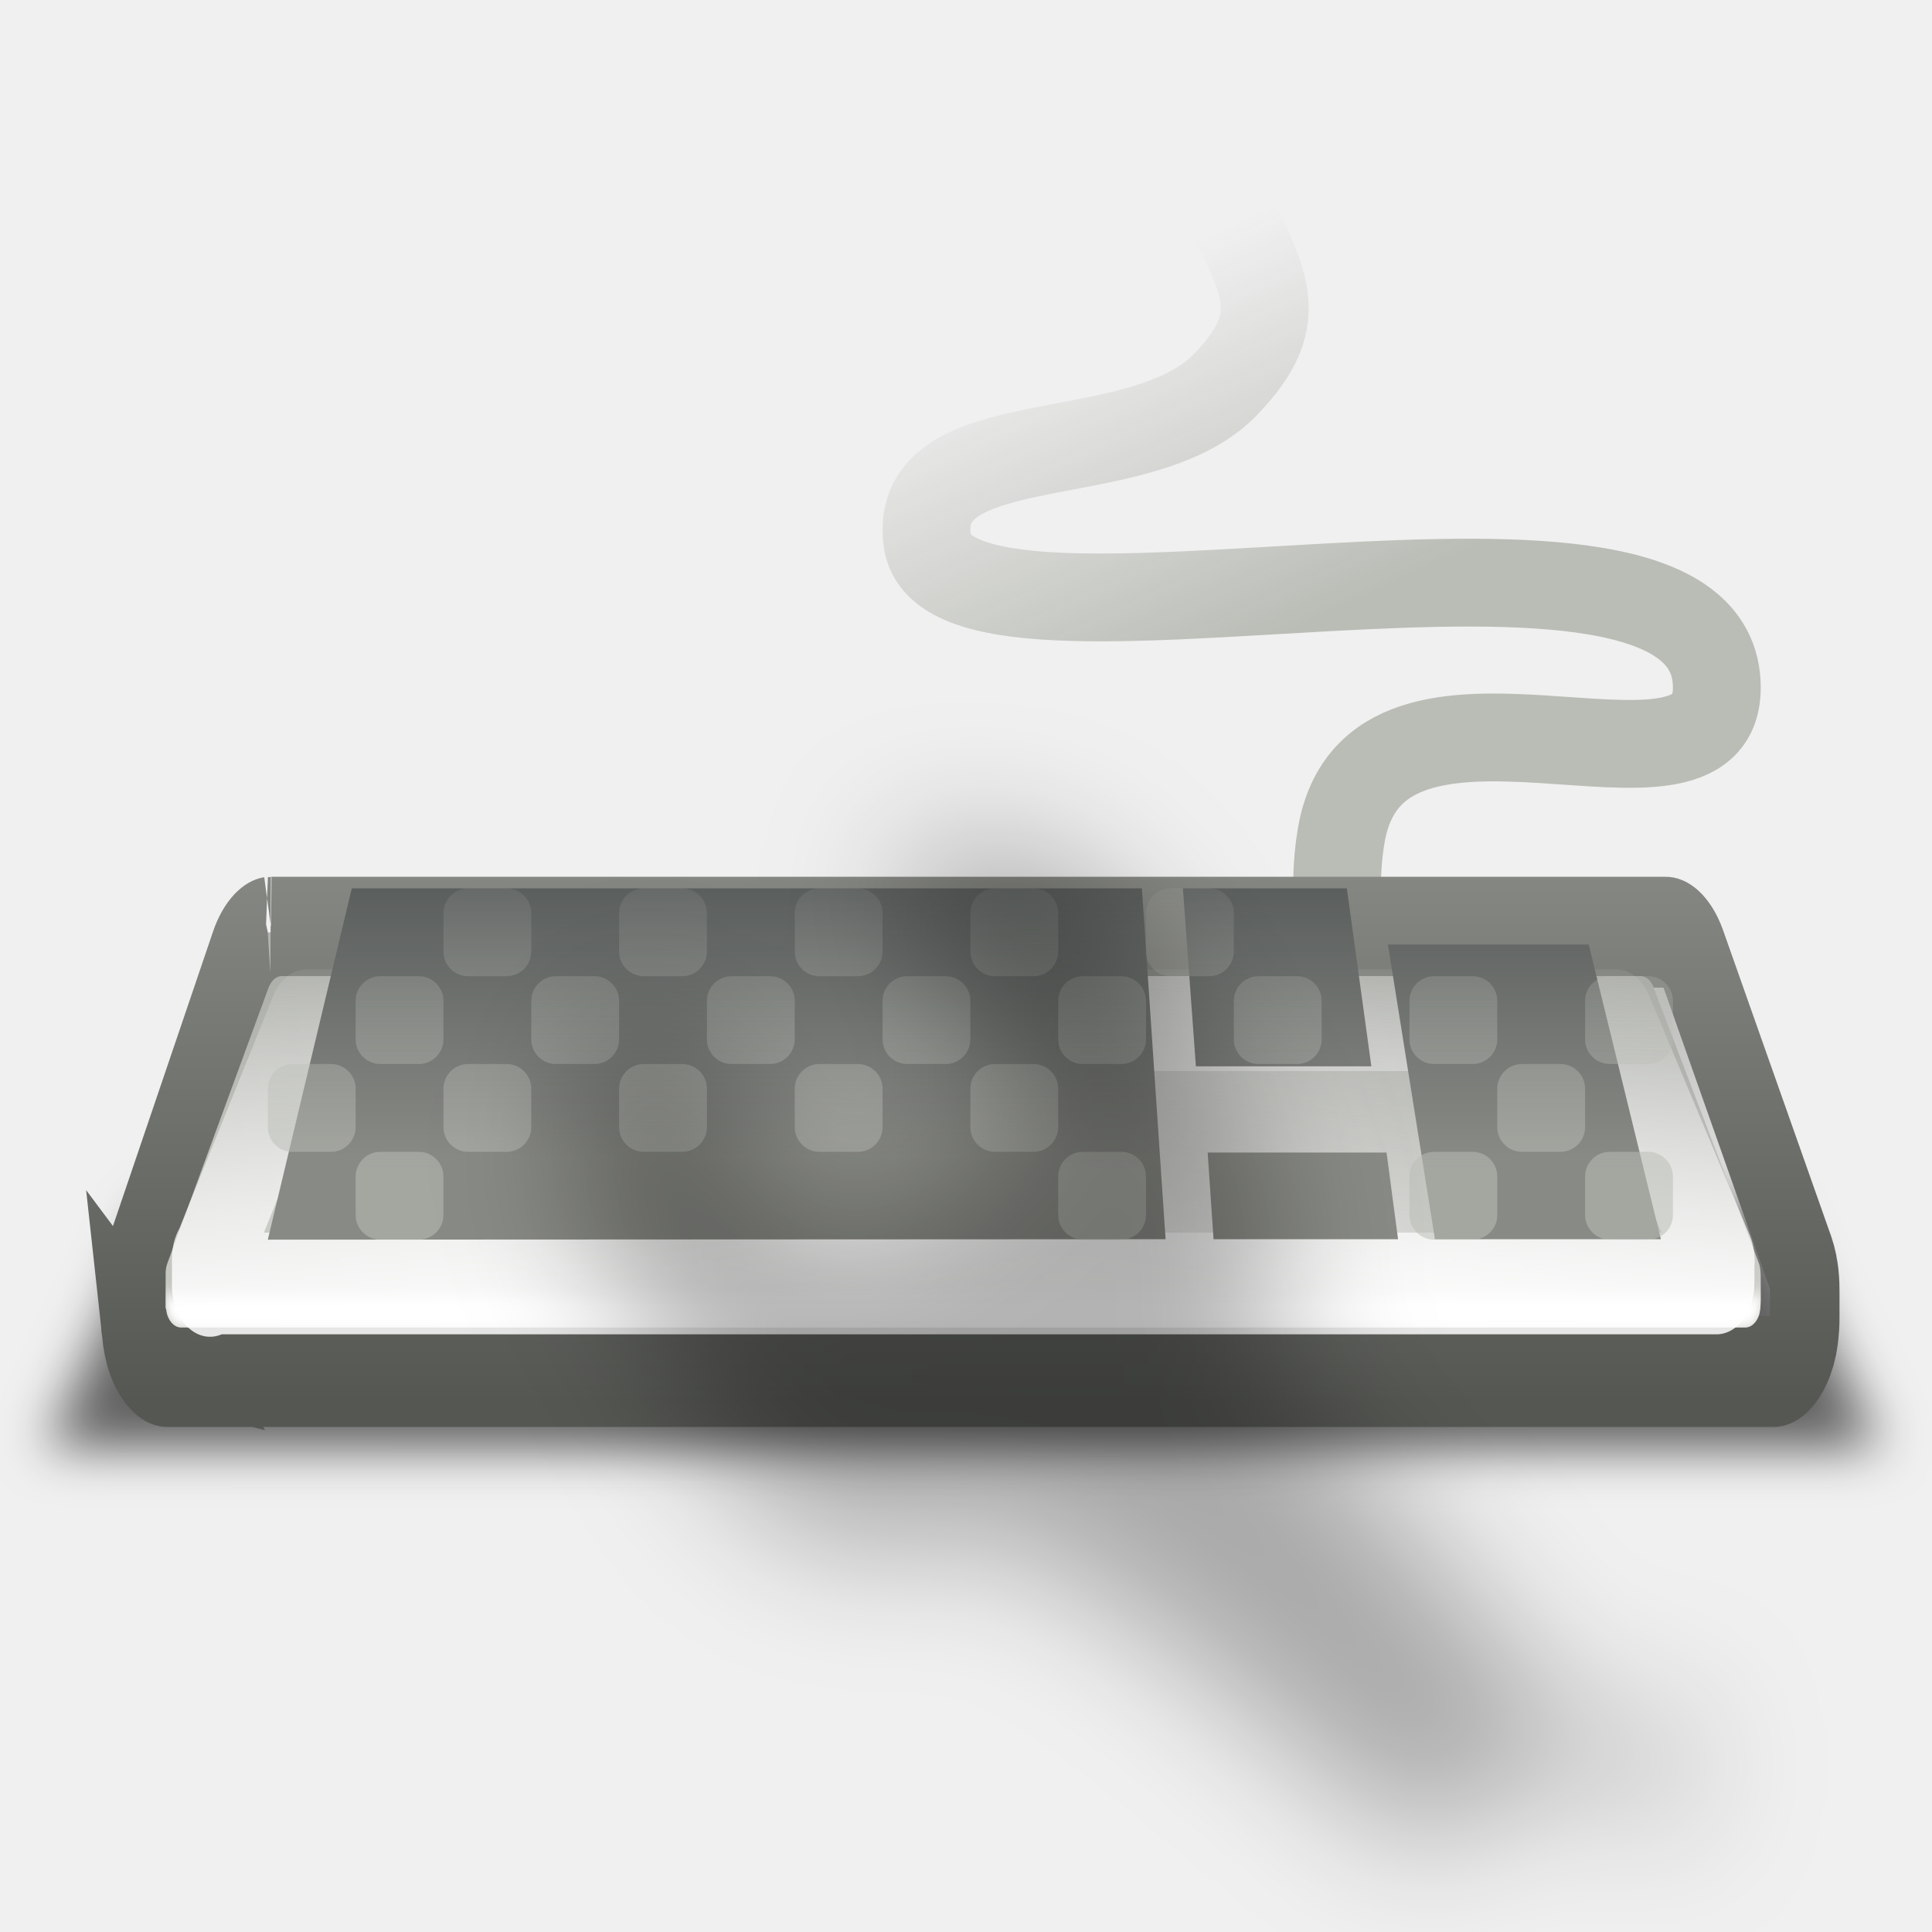
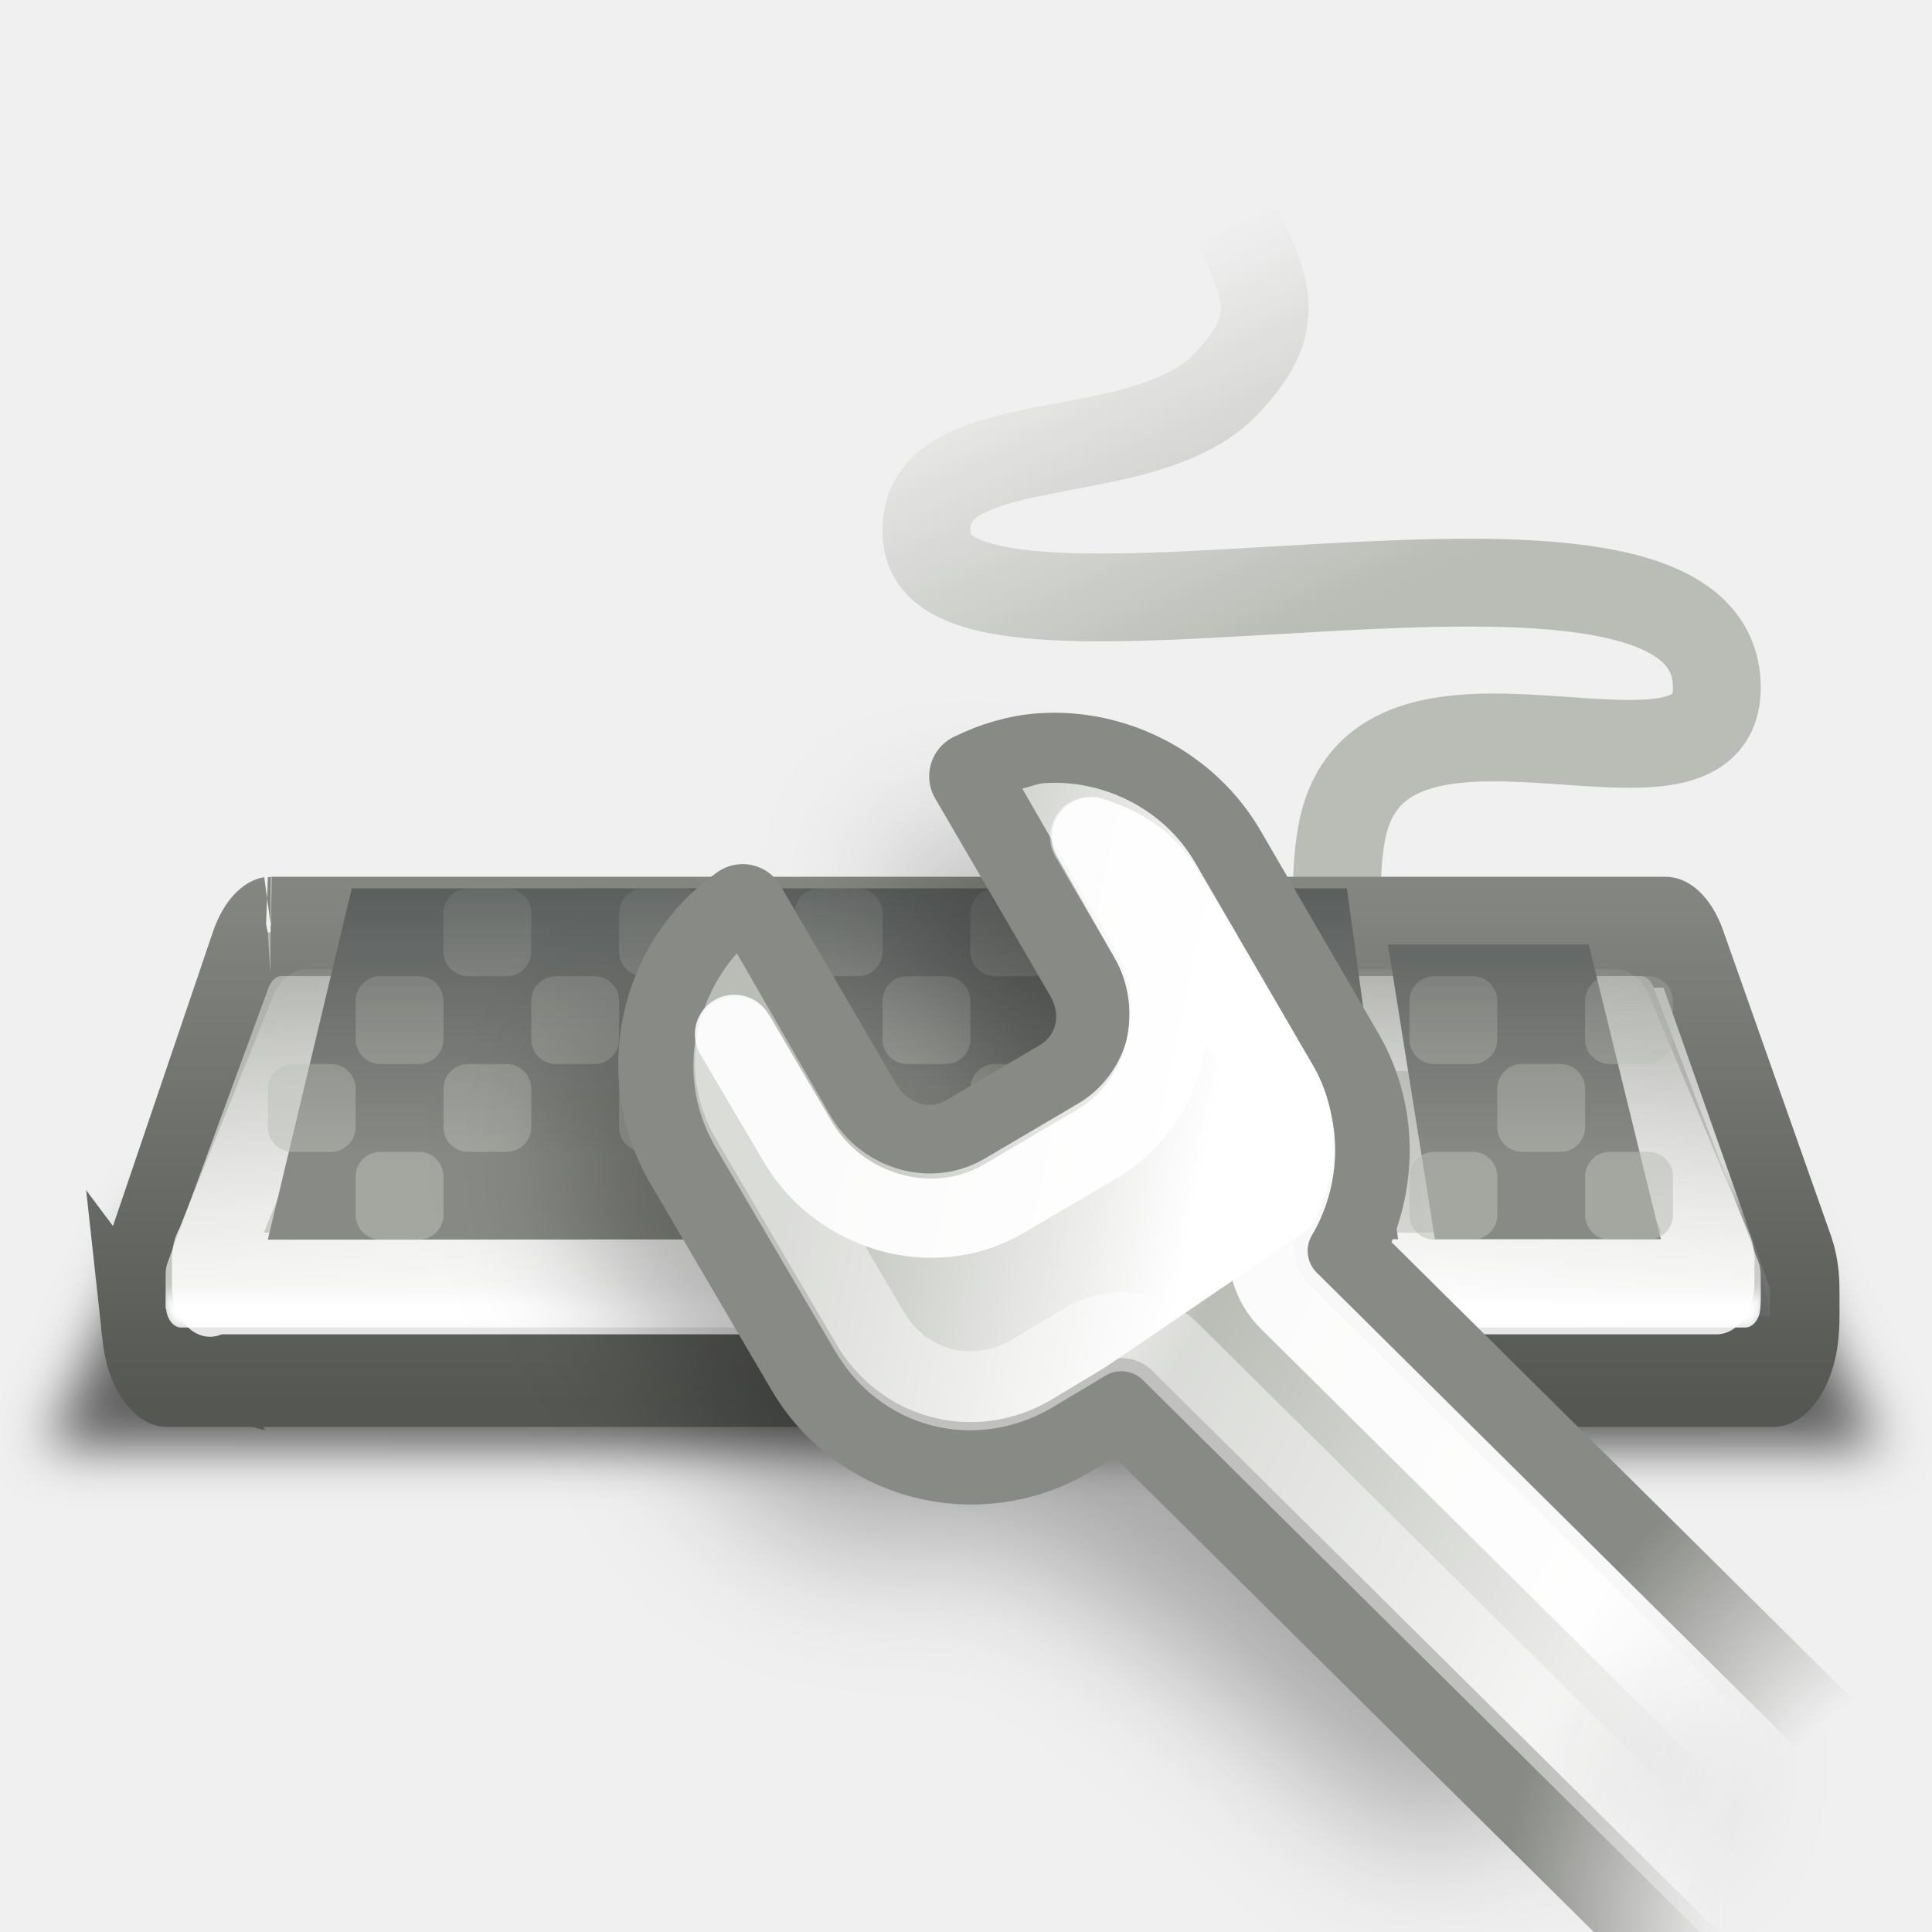
<svg xmlns="http://www.w3.org/2000/svg" xmlns:xlink="http://www.w3.org/1999/xlink" width="22" height="22" id="svg2" version="1.0" style="display:inline">
  <defs id="defs4">
    <linearGradient id="linearGradient3574">
      <stop style="stop-color:#babdb6;stop-opacity:1" offset="0" id="stop3576" />
      <stop style="stop-color:#ffffff;stop-opacity:1" offset="1" id="stop3578" />
    </linearGradient>
    <linearGradient xlink:href="#linearGradient3574" id="linearGradient3581" x1="305.125" y1="181.511" x2="309.625" y2="182.438" gradientUnits="userSpaceOnUse" gradientTransform="translate(-0.00240191,-0.07836799)" />
    <linearGradient id="linearGradient7755">
      <stop style="stop-color:#000000;stop-opacity:1;" offset="0" id="stop7757" />
      <stop id="stop7759" offset="0.477" style="stop-color:#000000;stop-opacity:1" />
      <stop style="stop-color:#ffffff;stop-opacity:1" offset="1" id="stop7761" />
    </linearGradient>
    <linearGradient id="linearGradient3775">
      <stop style="stop-color:#888a85;stop-opacity:1;" offset="0" id="stop3777" />
      <stop style="stop-color:#555753;stop-opacity:1" offset="1" id="stop3779" />
    </linearGradient>
    <linearGradient xlink:href="#linearGradient3775" id="linearGradient3814" gradientUnits="userSpaceOnUse" x1="318.63" y1="190.764" x2="317.917" y2="197.288" />
    <linearGradient xlink:href="#linearGradient4434" id="linearGradient3812" gradientUnits="userSpaceOnUse" x1="320.189" y1="190.019" x2="307.789" y2="183.758" />
    <linearGradient id="linearGradient4434">
      <stop id="stop4436" offset="0" style="stop-color:#d3d7cf;stop-opacity:1;" />
      <stop style="stop-color:#babdb6;stop-opacity:1" offset="0.183" id="stop4438" />
      <stop id="stop4440" offset="0.319" style="stop-color:#ffffff;stop-opacity:1" />
      <stop style="stop-color:#babdb6;stop-opacity:1" offset="0.876" id="stop4442" />
      <stop id="stop4444" offset="1" style="stop-color:#eeeeec;stop-opacity:1" />
    </linearGradient>
    <linearGradient id="linearGradient3-paper-sheet-orig-08">
      <stop style="stop-color: rgb(255, 255, 255); stop-opacity: 1;" offset="0" id="stop6-paper-sheet-orig-1" />
      <stop style="stop-color: rgb(211, 215, 207); stop-opacity: 1;" offset="1" id="stop7-paper-sheet-orig-2" />
    </linearGradient>
    <radialGradient xlink:href="#linearGradient7755" id="radialGradient7767" gradientUnits="userSpaceOnUse" gradientTransform="matrix(0.6602922,-1.1125763e-6,1.3986525e-6,0.8300728,104.7241,-724.9782)" cx="323" cy="1103.486" fx="323" fy="1103.486" r="7.509" />
-     <mask maskUnits="userSpaceOnUse" id="mask7763">
+     <mask maskUnits="userSpaceOnUse" id="mask7763" x="295.95" y="168.879" width="22" height="22">
      <rect id="rect7765" x="302.983" y="176.95" height="14.045" width="15.017" style="display:inline;visibility:visible;fill:url(#radialGradient7767);fill-opacity:1;fill-rule:nonzero;stroke:none" />
    </mask>
    <filter id="filter7813" x="-0.146" width="1.292" y="-0.163" height="1.325" color-interpolation-filters="sRGB">
      <feGaussianBlur stdDeviation="0.777" id="feGaussianBlur7815" />
    </filter>
    <linearGradient xlink:href="#linearGradient3847" id="linearGradient7802" gradientUnits="userSpaceOnUse" gradientTransform="matrix(0.4200498,0,0,0.8884663,178.5969,121.3942)" x1="328.628" y1="74.433" x2="327.479" y2="69.121" />
    <linearGradient id="linearGradient3847">
      <stop style="stop-color:#babdb6;stop-opacity:1;" offset="0" id="stop3849" />
      <stop style="stop-color:#babdb6;stop-opacity:0;" offset="1" id="stop3851" />
    </linearGradient>
    <filter id="filter4804" x="-0.035" width="1.069" y="-0.243" height="1.486">
      <feGaussianBlur stdDeviation="0.648" id="feGaussianBlur4806" />
    </filter>
    <linearGradient xlink:href="#linearGradient2740" id="linearGradient7804" gradientUnits="userSpaceOnUse" x1="145.437" y1="356.719" x2="145.437" y2="404.662" />
    <linearGradient id="linearGradient2740">
      <stop style="stop-color:#888a85;stop-opacity:1" offset="0" id="stop2742" />
      <stop style="stop-color:#888a85;stop-opacity:0;" offset="1" id="stop2744" />
    </linearGradient>
    <linearGradient xlink:href="#linearGradient4538" id="linearGradient7806" gradientUnits="userSpaceOnUse" x1="110.532" y1="416.369" x2="110.532" y2="368.067" />
    <linearGradient id="linearGradient4538">
      <stop style="stop-color:#555753;stop-opacity:1;" offset="0" id="stop4540" />
      <stop style="stop-color:#888a85;stop-opacity:1" offset="1" id="stop4542" />
    </linearGradient>
    <clipPath clipPathUnits="userSpaceOnUse" id="clipPath3519">
      <path id="path3521" d="m 49.053,377.918 c -0.711,0.073 -1.34,0.492 -1.68,1.12 l -14.28,26.383 c -0.172,0.324 -0.255,0.673 -0.249,1.027 1.72e-4,0.011 -3.28e-4,0.021 0,0.031 v 2.987 0.311 h 0.062 c 0.045,0.26 0.109,0.513 0.249,0.747 0.388,0.649 1.08,1.054 1.836,1.058 H 255.853 c 0.765,0.002 1.477,-0.399 1.867,-1.058 0.137,-0.232 0.206,-0.489 0.249,-0.747 0.049,-0.291 0.062,-0.871 0.062,-0.871 v -2.084 c 0,-0.492 -0.035,-0.987 -0.28,-1.431 L 242.911,379.007 c -0.389,-0.68 -1.115,-1.097 -1.898,-1.089 H 49.271 c -0.073,-0.004 -0.145,-0.004 -0.218,0 z" style="display:inline;fill:#000000;fill-opacity:1;stroke:none;stroke-width:1;stroke-linecap:square;stroke-linejoin:miter;stroke-miterlimit:4;stroke-dashoffset:0.361;stroke-opacity:1;enable-background:new" />
    </clipPath>
    <radialGradient xlink:href="#linearGradient2748" id="radialGradient7808" gradientUnits="userSpaceOnUse" gradientTransform="matrix(-0.9950172,-1.72342,1.125493,-0.6498033,7.41235,817.8285)" cx="139.852" cy="260.935" fx="139.852" fy="260.935" r="112.594" />
    <linearGradient id="linearGradient2748">
      <stop style="stop-color:#eeeeec;stop-opacity:1" offset="0" id="stop2750" />
      <stop style="stop-color:#babdb6;stop-opacity:1" offset="1" id="stop2752" />
    </linearGradient>
    <filter id="filter3523" x="-0.006" width="1.012" y="-0.366" height="1.733">
      <feGaussianBlur stdDeviation="0.572" id="feGaussianBlur3525" />
    </filter>
    <linearGradient xlink:href="#linearGradient2740" id="linearGradient7810" gradientUnits="userSpaceOnUse" x1="147.5" y1="353.404" x2="145.437" y2="404.662" />
    <linearGradient xlink:href="#linearGradient3833" id="linearGradient7812" gradientUnits="userSpaceOnUse" x1="178.917" y1="409.985" x2="178.917" y2="371.447" />
    <linearGradient id="linearGradient3833">
      <stop style="stop-color:#ffffff;stop-opacity:1;" offset="0" id="stop3835" />
      <stop style="stop-color:#ffffff;stop-opacity:0;" offset="1" id="stop3837" />
    </linearGradient>
    <linearGradient xlink:href="#linearGradient4574" id="linearGradient7814" gradientUnits="userSpaceOnUse" gradientTransform="matrix(0.3776909,0,0,0.8000001,193.0704,120.4)" x1="316.183" y1="83.225" x2="316.183" y2="90.82" />
    <linearGradient id="linearGradient4574">
      <stop style="stop-color:#2e3436;stop-opacity:1" offset="0" id="stop4576" />
      <stop style="stop-color:#888a85;stop-opacity:1" offset="1" id="stop4578" />
    </linearGradient>
    <linearGradient xlink:href="#linearGradient3847" id="linearGradient7864" gradientUnits="userSpaceOnUse" x1="307.531" y1="193.188" x2="307.531" y2="189.119" />
    <linearGradient xlink:href="#linearGradient3847" id="linearGradient1" gradientUnits="userSpaceOnUse" x1="307.531" y1="193.188" x2="307.531" y2="189.119" />
    <linearGradient xlink:href="#linearGradient3847" id="linearGradient2" gradientUnits="userSpaceOnUse" x1="307.531" y1="193.188" x2="307.531" y2="189.119" />
    <linearGradient xlink:href="#linearGradient3847" id="linearGradient3" gradientUnits="userSpaceOnUse" x1="307.531" y1="193.188" x2="307.531" y2="189.119" />
    <linearGradient xlink:href="#linearGradient3847" id="linearGradient4" gradientUnits="userSpaceOnUse" x1="307.531" y1="193.188" x2="307.531" y2="189.119" />
    <linearGradient xlink:href="#linearGradient3847" id="linearGradient5" gradientUnits="userSpaceOnUse" x1="307.531" y1="193.188" x2="307.531" y2="189.119" />
    <linearGradient xlink:href="#linearGradient3847" id="linearGradient6" gradientUnits="userSpaceOnUse" x1="307.531" y1="193.188" x2="307.531" y2="189.119" />
    <linearGradient xlink:href="#linearGradient3847" id="linearGradient7" gradientUnits="userSpaceOnUse" x1="307.531" y1="193.188" x2="307.531" y2="189.119" />
    <linearGradient xlink:href="#linearGradient3847" id="linearGradient8" gradientUnits="userSpaceOnUse" x1="307.531" y1="193.188" x2="307.531" y2="189.119" />
    <linearGradient xlink:href="#linearGradient3847" id="linearGradient9" gradientUnits="userSpaceOnUse" x1="307.531" y1="193.188" x2="307.531" y2="189.119" />
    <linearGradient xlink:href="#linearGradient3847" id="linearGradient10" gradientUnits="userSpaceOnUse" x1="307.531" y1="193.188" x2="307.531" y2="189.119" />
    <linearGradient xlink:href="#linearGradient3847" id="linearGradient11" gradientUnits="userSpaceOnUse" x1="307.531" y1="193.188" x2="307.531" y2="189.119" />
    <linearGradient xlink:href="#linearGradient3847" id="linearGradient12" gradientUnits="userSpaceOnUse" x1="307.531" y1="193.188" x2="307.531" y2="189.119" />
    <linearGradient xlink:href="#linearGradient3847" id="linearGradient13" gradientUnits="userSpaceOnUse" x1="307.531" y1="193.188" x2="307.531" y2="189.119" />
    <linearGradient xlink:href="#linearGradient3847" id="linearGradient14" gradientUnits="userSpaceOnUse" x1="307.531" y1="193.188" x2="307.531" y2="189.119" />
    <linearGradient xlink:href="#linearGradient3847" id="linearGradient15" gradientUnits="userSpaceOnUse" x1="307.531" y1="193.188" x2="307.531" y2="189.119" />
    <linearGradient xlink:href="#linearGradient3847" id="linearGradient16" gradientUnits="userSpaceOnUse" x1="307.531" y1="193.188" x2="307.531" y2="189.119" />
    <linearGradient xlink:href="#linearGradient3847" id="linearGradient17" gradientUnits="userSpaceOnUse" x1="307.531" y1="193.188" x2="307.531" y2="189.119" />
    <linearGradient xlink:href="#linearGradient3847" id="linearGradient18" gradientUnits="userSpaceOnUse" x1="307.531" y1="193.188" x2="307.531" y2="189.119" />
    <linearGradient xlink:href="#linearGradient3847" id="linearGradient19" gradientUnits="userSpaceOnUse" x1="307.531" y1="193.188" x2="307.531" y2="189.119" />
    <linearGradient xlink:href="#linearGradient3847" id="linearGradient20" gradientUnits="userSpaceOnUse" x1="307.531" y1="193.188" x2="307.531" y2="189.119" />
    <linearGradient xlink:href="#linearGradient3847" id="linearGradient21" gradientUnits="userSpaceOnUse" x1="307.531" y1="193.188" x2="307.531" y2="189.119" />
    <linearGradient xlink:href="#linearGradient3847" id="linearGradient22" gradientUnits="userSpaceOnUse" x1="307.531" y1="193.188" x2="307.531" y2="189.119" />
    <linearGradient xlink:href="#linearGradient3847" id="linearGradient23" gradientUnits="userSpaceOnUse" x1="307.531" y1="193.188" x2="307.531" y2="189.119" />
  </defs>
  <g id="layer14" style="display:inline">
    <g id="g7766" transform="translate(-302.9502,-179.8839)" style="display:inline;enable-background:new">
      <path id="path6631" d="m 319.282,193.774 c 0,0 -1.38,-2.519 -1.058,-4.382 0.392,-2.267 4.276,-0.082 4.276,-1.678 0,-2.564 -8.769,0.075 -8.992,-1.678 -0.17,-1.336 2.427,-0.77 3.394,-1.771 1.531,-1.585 -1.329,-1.58 -1.411,-8.764" style="display:inline;fill:none;fill-opacity:1;fill-rule:evenodd;stroke:url(#linearGradient7802);stroke-width:1;stroke-linecap:butt;stroke-linejoin:miter;stroke-miterlimit:4;stroke-dasharray:none;stroke-opacity:1;enable-background:new" />
      <path transform="matrix(0.4636818,0,0,0.4329415,165.5399,158.1136)" id="path6633" d="M 300.27,82 297.506,88.375 342.5,88.39 339.62,82 Z" style="display:inline;opacity:0.6;fill:#000000;fill-opacity:1;stroke:none;stroke-width:1;stroke-linecap:square;stroke-linejoin:round;stroke-miterlimit:4;stroke-dashoffset:0.361;stroke-opacity:1;filter:url(#filter4804);enable-background:new" />
      <path transform="matrix(0.08283252,0,0,0.1320013,301.9531,140.8927)" d="m 49.281,375.803 c 0.283,0.005 -0.505,0.034 -0.434,0.01 -1.408,0.144 -2.648,0.972 -3.322,2.217 l -14.281,26.375 a 2.104,2.104 0 0 0 -0.01,0.016 c -0.335,0.631 -0.505,1.341 -0.494,2.049 v 0.002 c 10e-6,6.4e-4 -10e-6,0.001 0,0.002 -0.001,-0.069 -0.004,-0.054 0,0.06 v 2.936 0.312 a 2.104,2.104 0 0 0 1.773,1.773 l -1.68,-1.412 c 0.063,0.363 0.175,0.899 0.516,1.469 0.76,1.27 2.13,2.078 3.639,2.086 a 2.104,2.104 0 0 0 0.012,0 h 220.84 c 1.512,0.003 2.914,-0.785 3.689,-2.094 0.33,-0.557 0.45,-1.081 0.516,-1.475 0.114,-0.679 0.09,-1.174 0.09,-1.174 a 2.104,2.104 0 0 0 0,-0.049 v -2.094 c 0,-0.597 -0.018,-1.5 -0.543,-2.453 a 2.104,2.104 0 0 0 -0.008,-0.016 l -14.844,-26.375 a 2.104,2.104 0 0 0 -0.008,-0.012 c -0.769,-1.347 -2.203,-2.17 -3.754,-2.154 z" id="path6635" style="display:inline;fill:url(#linearGradient7804);fill-opacity:1;stroke:url(#linearGradient7806);stroke-width:9.563;stroke-linecap:square;stroke-linejoin:miter;stroke-miterlimit:4;stroke-dasharray:none;stroke-dashoffset:0.361;stroke-opacity:1;enable-background:new" />
      <g transform="matrix(0.08065984,0,0,0.1188153,302.1872,146.0978)" clip-path="url(#clipPath3519)" id="g6637" style="display:inline;enable-background:new">
        <path style="display:inline;fill:url(#radialGradient7808);fill-opacity:1;stroke:none;stroke-width:1;stroke-linecap:square;stroke-linejoin:miter;stroke-miterlimit:4;stroke-dashoffset:0.361;stroke-opacity:1;enable-background:new" d="m 49.053,377.918 c -0.711,0.073 -1.34,0.492 -1.68,1.12 l -14.28,26.383 c -0.172,0.324 -0.255,0.673 -0.249,1.027 1.72e-4,0.011 -3.28e-4,0.021 0,0.031 v 2.987 0.311 h 0.062 c 0.045,0.26 0.109,0.513 0.249,0.747 0.388,0.649 1.08,1.054 1.836,1.058 H 255.853 c 0.765,0.002 1.477,-0.399 1.867,-1.058 0.137,-0.232 0.206,-0.489 0.249,-0.747 0.049,-0.291 0.062,-0.871 0.062,-0.871 v -2.084 c 0,-0.492 -0.035,-0.987 -0.28,-1.431 L 242.911,379.007 c -0.389,-0.68 -1.115,-1.097 -1.898,-1.089 H 49.271 c -0.073,-0.004 -0.145,-0.004 -0.218,0 z" id="path6639" />
        <path style="display:inline;opacity:1;fill:#ffffff;fill-opacity:1;stroke:none;stroke-width:1;stroke-linecap:square;stroke-linejoin:miter;stroke-miterlimit:4;stroke-dashoffset:0.361;stroke-opacity:1;filter:url(#filter3523);enable-background:new" d="m 32.844,407.844 v 1.625 0.312 h 0.062 c 0.045,0.26 0.11,0.516 0.25,0.75 0.388,0.649 1.088,1.058 1.844,1.062 h 220.844 c 0.765,0.002 1.485,-0.404 1.875,-1.062 0.137,-0.232 0.207,-0.492 0.25,-0.75 0.049,-0.291 0.062,-0.875 0.062,-0.875 v -1.062 c -0.41,0.504 -1.027,0.814 -1.688,0.812 H 34.5 c -0.653,-0.004 -1.25,-0.315 -1.656,-0.812 z" id="path6641" />
        <path style="display:inline;fill:url(#linearGradient7810);fill-opacity:1;stroke:none;stroke-width:1;stroke-linecap:square;stroke-linejoin:miter;stroke-miterlimit:4;stroke-dashoffset:0.361;stroke-opacity:1;enable-background:new" d="m 49.053,377.918 c -0.711,0.073 -1.34,0.492 -1.68,1.12 l -14.28,26.383 c -0.172,0.324 -0.255,0.673 -0.249,1.027 1.72e-4,0.011 -3.28e-4,0.021 0,0.031 v 2.987 0.311 h 0.062 c 0.045,0.26 0.109,0.513 0.249,0.747 0.388,0.649 1.08,1.054 1.836,1.058 H 255.853 c 0.765,0.002 1.477,-0.399 1.867,-1.058 0.137,-0.232 0.206,-0.489 0.249,-0.747 0.049,-0.291 0.062,-0.871 0.062,-0.871 v -2.084 c 0,-0.492 -0.035,-0.987 -0.28,-1.431 L 242.911,379.007 c -0.389,-0.68 -1.115,-1.097 -1.898,-1.089 H 49.271 c -0.073,-0.004 -0.145,-0.004 -0.218,0 z" id="path6643" />
      </g>
      <path transform="matrix(0.07792663,0,0,0.1045746,302.5849,151.7192)" d="m 49.479,380.416 -14.125,26.088 v 2.58 H 255.51 c 0.01,-0.14 0.012,-0.236 0.012,-0.236 v -2.035 c 0,-0.364 -0.056,-0.384 0.031,-0.225 l -14.73,-26.172 z m -14.127,25.975 a 2.51,2.51 0 0 1 0,0.014 c 2.7e-5,-0.003 0.002,-0.005 0.002,-0.008 0.002,0.116 0.002,0.112 -0.002,-0.006 z m 0.002,2.92 v 0.018 a 2.51,2.51 0 0 1 0.025,0.021 c 0.009,0.05 -0.025,-0.038 -0.025,-0.039 z" id="path6647" style="display:inline;opacity:0.845;fill:none;fill-opacity:1;stroke:url(#linearGradient7812);stroke-width:11.078;stroke-linecap:square;stroke-linejoin:round;stroke-miterlimit:4;stroke-dasharray:none;stroke-dashoffset:0.361;stroke-opacity:1;enable-background:new" />
      <path id="path6649" d="M 306.956,190 306,194 316.223,193.995 315.953,190 Z m 9.464,0 0.148,2.026 h 1.998 L 318.287,190 Z m 2.335,0.639 0.535,3.356 h 2.573 l -0.822,-3.356 z m -2.053,2.369 0.067,0.987 h 2.101 l -0.131,-0.987 z" style="display:inline;fill:url(#linearGradient7814);fill-opacity:1;fill-rule:evenodd;stroke:none;stroke-width:1px;stroke-linecap:butt;stroke-linejoin:miter;stroke-opacity:1;enable-background:new" />
      <g style="fill:url(#linearGradient7864);fill-opacity:1" id="g7728">
        <rect style="opacity:0.554;fill:url(#linearGradient1);fill-opacity:1;stroke:none;stroke-width:1;stroke-linecap:round;stroke-linejoin:round;stroke-miterlimit:4;stroke-dasharray:none;stroke-dashoffset:0.361;stroke-opacity:1" id="rect7061" width="1" height="1" x="307" y="191" rx="0.281" ry="0.281" />
        <rect style="display:inline;opacity:0.554;fill:url(#linearGradient2);fill-opacity:1;stroke:none;stroke-width:1;stroke-linecap:round;stroke-linejoin:round;stroke-miterlimit:4;stroke-dasharray:none;stroke-dashoffset:0.361;stroke-opacity:1;enable-background:new" id="rect7063" width="1" height="1" x="307" y="193" rx="0.281" ry="0.281" />
        <rect style="display:inline;opacity:0.554;fill:url(#linearGradient3);fill-opacity:1;stroke:none;stroke-width:1;stroke-linecap:round;stroke-linejoin:round;stroke-miterlimit:4;stroke-dasharray:none;stroke-dashoffset:0.361;stroke-opacity:1;enable-background:new" id="rect7067" width="1" height="1" x="306" y="192" rx="0.281" ry="0.281" />
        <rect style="display:inline;opacity:0.554;fill:url(#linearGradient4);fill-opacity:1;stroke:none;stroke-width:1;stroke-linecap:round;stroke-linejoin:round;stroke-miterlimit:4;stroke-dasharray:none;stroke-dashoffset:0.361;stroke-opacity:1;enable-background:new" id="rect7069" width="1" height="1" x="308" y="192" rx="0.281" ry="0.281" />
        <rect style="display:inline;opacity:0.554;fill:url(#linearGradient5);fill-opacity:1;stroke:none;stroke-width:1;stroke-linecap:round;stroke-linejoin:round;stroke-miterlimit:4;stroke-dasharray:none;stroke-dashoffset:0.361;stroke-opacity:1;enable-background:new" id="rect7073" width="1" height="1" x="309" y="191" rx="0.281" ry="0.281" />
        <rect style="opacity:0.554;fill:url(#linearGradient6);fill-opacity:1;stroke:none;stroke-width:1;stroke-linecap:round;stroke-linejoin:round;stroke-miterlimit:4;stroke-dasharray:none;stroke-dashoffset:0.361;stroke-opacity:1" id="rect7075" width="1" height="1" x="311" y="191" rx="0.281" ry="0.281" />
        <rect style="display:inline;opacity:0.554;fill:url(#linearGradient7);fill-opacity:1;stroke:none;stroke-width:1;stroke-linecap:round;stroke-linejoin:round;stroke-miterlimit:4;stroke-dasharray:none;stroke-dashoffset:0.361;stroke-opacity:1;enable-background:new" id="rect7081" width="1" height="1" x="310" y="192" rx="0.281" ry="0.281" />
        <rect style="display:inline;opacity:0.554;fill:url(#linearGradient8);fill-opacity:1;stroke:none;stroke-width:1;stroke-linecap:round;stroke-linejoin:round;stroke-miterlimit:4;stroke-dasharray:none;stroke-dashoffset:0.361;stroke-opacity:1;enable-background:new" id="rect7083" width="1" height="1" x="312" y="192" rx="0.281" ry="0.281" />
        <rect style="display:inline;opacity:0.554;fill:url(#linearGradient9);fill-opacity:1;stroke:none;stroke-width:1;stroke-linecap:round;stroke-linejoin:round;stroke-miterlimit:4;stroke-dasharray:none;stroke-dashoffset:0.361;stroke-opacity:1;enable-background:new" id="rect7085" width="1" height="1" x="313" y="191" rx="0.281" ry="0.281" />
        <rect style="display:inline;opacity:0.554;fill:url(#linearGradient10);fill-opacity:1;stroke:none;stroke-width:1;stroke-linecap:round;stroke-linejoin:round;stroke-miterlimit:4;stroke-dasharray:none;stroke-dashoffset:0.361;stroke-opacity:1;enable-background:new" id="rect7091" width="1" height="1" x="315" y="191" rx="0.281" ry="0.281" />
        <rect style="display:inline;opacity:0.554;fill:url(#linearGradient11);fill-opacity:1;stroke:none;stroke-width:1;stroke-linecap:round;stroke-linejoin:round;stroke-miterlimit:4;stroke-dasharray:none;stroke-dashoffset:0.361;stroke-opacity:1;enable-background:new" id="rect7093" width="1" height="1" x="315" y="193" rx="0.281" ry="0.281" />
        <rect style="display:inline;opacity:0.554;fill:url(#linearGradient12);fill-opacity:1;stroke:none;stroke-width:1;stroke-linecap:round;stroke-linejoin:round;stroke-miterlimit:4;stroke-dasharray:none;stroke-dashoffset:0.361;stroke-opacity:1;enable-background:new" id="rect7095" width="1" height="1" x="314" y="192" rx="0.281" ry="0.281" />
        <rect style="display:inline;opacity:0.554;fill:url(#linearGradient13);fill-opacity:1;stroke:none;stroke-width:1;stroke-linecap:round;stroke-linejoin:round;stroke-miterlimit:4;stroke-dasharray:none;stroke-dashoffset:0.361;stroke-opacity:1;enable-background:new" id="rect7099" width="1" height="1" x="317" y="191" rx="0.281" ry="0.281" />
        <rect style="display:inline;opacity:0.554;fill:url(#linearGradient14);fill-opacity:1;stroke:none;stroke-width:1;stroke-linecap:round;stroke-linejoin:round;stroke-miterlimit:4;stroke-dasharray:none;stroke-dashoffset:0.361;stroke-opacity:1;enable-background:new" id="rect7101" width="1" height="1" x="319" y="191" rx="0.281" ry="0.281" />
        <rect style="display:inline;opacity:0.554;fill:url(#linearGradient15);fill-opacity:1;stroke:none;stroke-width:1;stroke-linecap:round;stroke-linejoin:round;stroke-miterlimit:4;stroke-dasharray:none;stroke-dashoffset:0.361;stroke-opacity:1;enable-background:new" id="rect7103" width="1" height="1" x="319" y="193" rx="0.281" ry="0.281" />
        <rect style="display:inline;opacity:0.554;fill:url(#linearGradient16);fill-opacity:1;stroke:none;stroke-width:1;stroke-linecap:round;stroke-linejoin:round;stroke-miterlimit:4;stroke-dasharray:none;stroke-dashoffset:0.361;stroke-opacity:1;enable-background:new" id="rect7107" width="1" height="1" x="320" y="192" rx="0.281" ry="0.281" />
        <rect style="display:inline;opacity:0.554;fill:url(#linearGradient17);fill-opacity:1;stroke:none;stroke-width:1;stroke-linecap:round;stroke-linejoin:round;stroke-miterlimit:4;stroke-dasharray:none;stroke-dashoffset:0.361;stroke-opacity:1;enable-background:new" id="rect7109" width="1" height="1" x="321" y="191" rx="0.281" ry="0.281" />
        <rect style="display:inline;opacity:0.554;fill:url(#linearGradient18);fill-opacity:1;stroke:none;stroke-width:1;stroke-linecap:round;stroke-linejoin:round;stroke-miterlimit:4;stroke-dasharray:none;stroke-dashoffset:0.361;stroke-opacity:1;enable-background:new" id="rect7111" width="1" height="1" x="321" y="193" rx="0.281" ry="0.281" />
        <rect style="opacity:0.554;fill:url(#linearGradient19);fill-opacity:1;stroke:none;stroke-width:1;stroke-linecap:round;stroke-linejoin:round;stroke-miterlimit:4;stroke-dasharray:none;stroke-dashoffset:0.361;stroke-opacity:1" id="rect7187" width="1" height="1" x="308" y="190" rx="0.281" ry="0.281" />
        <rect style="display:inline;opacity:0.554;fill:url(#linearGradient20);fill-opacity:1;stroke:none;stroke-width:1;stroke-linecap:round;stroke-linejoin:round;stroke-miterlimit:4;stroke-dasharray:none;stroke-dashoffset:0.361;stroke-opacity:1;enable-background:new" id="rect7193" width="1" height="1" x="310" y="190" rx="0.281" ry="0.281" />
        <rect style="opacity:0.554;fill:url(#linearGradient21);fill-opacity:1;stroke:none;stroke-width:1;stroke-linecap:round;stroke-linejoin:round;stroke-miterlimit:4;stroke-dasharray:none;stroke-dashoffset:0.361;stroke-opacity:1" id="rect7195" width="1" height="1" x="312" y="190" rx="0.281" ry="0.281" />
        <rect style="display:inline;opacity:0.554;fill:url(#linearGradient22);fill-opacity:1;stroke:none;stroke-width:1;stroke-linecap:round;stroke-linejoin:round;stroke-miterlimit:4;stroke-dasharray:none;stroke-dashoffset:0.361;stroke-opacity:1;enable-background:new" id="rect7201" width="1" height="1" x="314" y="190" rx="0.281" ry="0.281" />
        <rect style="display:inline;opacity:0.554;fill:url(#linearGradient23);fill-opacity:1;stroke:none;stroke-width:1;stroke-linecap:round;stroke-linejoin:round;stroke-miterlimit:4;stroke-dasharray:none;stroke-dashoffset:0.361;stroke-opacity:1;enable-background:new" id="rect7203" width="1" height="1" x="316" y="190" rx="0.281" ry="0.281" />
      </g>
    </g>
    <path id="path7769" d="m 311.812,1090.505 c -0.268,0.018 -0.529,0.096 -0.781,0.219 l 1.312,2.25 c 0.263,0.455 0.128,0.996 -0.312,1.25 l -1.062,0.625 c -0.441,0.255 -0.987,0.08 -1.25,-0.375 l -1.312,-2.25 c -0.909,0.634 -1.19,1.897 -0.625,2.875 l 1.375,2.344 c 0.597,1.034 1.904,1.378 2.938,0.781 l 1.951,1.172 2.897,2.395 c -0.39,0.654 4.203,-2.243 3.169,-1.646 l -0.083,1.832 -4.84,-5.846 c 0.39,-0.654 0.437,-1.515 0.031,-2.219 l -1.344,-2.312 c -0.428,-0.741 -1.259,-1.149 -2.062,-1.094 z" style="display:inline;opacity:0.3;fill:#000000;fill-opacity:1;fill-rule:evenodd;stroke:none;filter:url(#filter7813);enable-background:new" clip-path="none" transform="translate(-300.9502,-1080.884)" />
    <g style="display:inline;enable-background:new" id="g3807" transform="translate(-295.9502,-168.879)" mask="url(#mask7763)">
      <path id="path3753" d="m 307.812,177.5 c -0.268,0.018 -0.529,0.096 -0.781,0.219 l 1.312,2.25 c 0.263,0.455 0.128,0.996 -0.312,1.25 l -1.062,0.625 c -0.441,0.254 -0.987,0.08 -1.25,-0.375 l -1.312,-2.25 c -0.909,0.634 -1.19,1.897 -0.625,2.875 l 1.375,2.344 c 0.597,1.034 1.904,1.378 2.938,0.781 l 0.625,-0.375 7.094,7.031 c -0.39,0.654 -0.437,1.515 -0.031,2.219 l 1.344,2.312 c 0.57,0.988 1.834,1.365 2.844,0.875 l -1.312,-2.25 c -0.263,-0.455 -0.128,-0.996 0.312,-1.25 l 1.062,-0.625 c 0.441,-0.254 0.987,-0.08 1.25,0.375 l 1.312,2.25 c 0.909,-0.634 1.19,-1.897 0.625,-2.875 l -1.375,-2.344 c -0.597,-1.034 -1.904,-1.378 -2.938,-0.781 l -0.625,0.375 -7.094,-7.031 c 0.39,-0.654 0.437,-1.515 0.031,-2.219 l -1.344,-2.312 c -0.428,-0.741 -1.259,-1.149 -2.062,-1.094 z" style="display:inline;fill:url(#linearGradient3812);fill-opacity:1;fill-rule:evenodd;stroke:url(#linearGradient3814);stroke-width:1;stroke-linecap:round;stroke-linejoin:round;stroke-miterlimit:4;stroke-dasharray:none;stroke-dashoffset:0.361;stroke-opacity:1;enable-background:new" />
      <path style="display:inline;fill:url(#linearGradient3581);fill-opacity:1;fill-rule:evenodd;stroke:none;enable-background:new" d="m 307.841,177.797 c -0.082,0.006 -0.168,0.043 -0.25,0.062 l 1.062,1.844 c 0.351,0.608 0.167,1.401 -0.438,1.75 l -1.062,0.625 c -0.615,0.355 -1.399,0.108 -1.75,-0.5 l -1.062,-1.844 c -0.5,0.567 -0.649,1.402 -0.25,2.094 l 1.375,2.344 c 0.5,0.866 1.57,1.157 2.438,0.656 l 0.625,-0.375 2.344,-1.594 c 0.326,-0.546 0.368,-1.261 0.031,-1.844 l -1.344,-2.312 c -0.355,-0.615 -1.054,-0.952 -1.719,-0.906 z" id="path3572" />
      <path d="m 308.357,178.406 0.678,1.16 a 0.8,0.8 0 0 1 0.002,0.002 c 0.459,0.795 0.199,1.879 -0.605,2.344 l -1.057,0.621 a 0.8,0.8 0 0 1 -0.006,0.004 c -0.826,0.477 -1.885,0.127 -2.344,-0.668 l -0.691,-1.186 c -0.077,0.333 -0.042,0.694 0.141,1.01 l -0.004,-0.004 1.375,2.344 a 0.8,0.8 0 0 1 0.004,0.004 c 0.382,0.662 1.179,0.872 1.844,0.488 l 0.613,-0.367 a 0.8,0.8 0 0 1 0.975,0.117 l 7.094,7.031 a 0.8,0.8 0 0 1 0.125,0.979 c -0.247,0.413 -0.277,0.972 -0.025,1.408 l 1.342,2.311 a 0.8,0.8 0 0 1 0.002,0.002 c 0.187,0.324 0.499,0.528 0.844,0.621 l -0.697,-1.193 a 0.8,0.8 0 0 1 -0.002,-0.002 c -0.459,-0.795 -0.199,-1.879 0.605,-2.344 l 1.057,-0.621 a 0.8,0.8 0 0 1 0.006,-0.004 c 0.826,-0.477 1.885,-0.127 2.344,0.668 l 0.691,1.186 c 0.077,-0.333 0.042,-0.694 -0.141,-1.01 l 0.004,0.004 -1.375,-2.344 a 0.8,0.8 0 0 1 -0.004,-0.004 c -0.382,-0.662 -1.179,-0.872 -1.844,-0.488 l -0.613,0.367 a 0.8,0.8 0 0 1 -0.975,-0.117 l -7.094,-7.031 a 0.8,0.8 0 0 1 -0.125,-0.979 c 0.247,-0.413 0.277,-0.972 0.025,-1.408 l -1.342,-2.311 a 0.8,0.8 0 0 1 -0.002,-0.002 c -0.179,-0.31 -0.492,-0.485 -0.824,-0.588 z" id="path3762" style="display:inline;opacity:0.465;fill:none;stroke:#ffffff;stroke-width:0.9;stroke-linecap:round;stroke-linejoin:round;stroke-miterlimit:4;stroke-dasharray:none;stroke-dashoffset:0.361;stroke-opacity:1;enable-background:new" />
      <path id="path3764" d="m 322.688,194.344 c 0.08,-0.335 0.028,-0.713 -0.156,-1.031 l -1.375,-2.344 c -0.382,-0.662 -1.179,-0.884 -1.844,-0.5 l -0.625,0.375 c -0.314,0.183 -0.712,0.132 -0.969,-0.125 L 310.625,183.688 c -0.257,-0.257 -0.308,-0.655 -0.125,-0.969 0.247,-0.413 0.283,-0.97 0.031,-1.406 L 309.188,179 c -0.178,-0.309 -0.481,-0.491 -0.812,-0.594 l 0.656,1.156 c 0.459,0.795 0.211,1.879 -0.594,2.344 l -1.062,0.625 c -0.826,0.477 -1.885,0.138 -2.344,-0.656 l -0.719,-1.219 m 12.062,10.656 c 0.257,0.257 0.308,0.655 0.125,0.969 -0.247,0.413 -0.283,0.97 -0.031,1.406" style="display:inline;opacity:0.883;fill:none;stroke:#ffffff;stroke-width:0.9;stroke-linecap:round;stroke-linejoin:round;stroke-miterlimit:4;stroke-dashoffset:0.361;stroke-opacity:1;enable-background:new" />
    </g>
  </g>
</svg>
